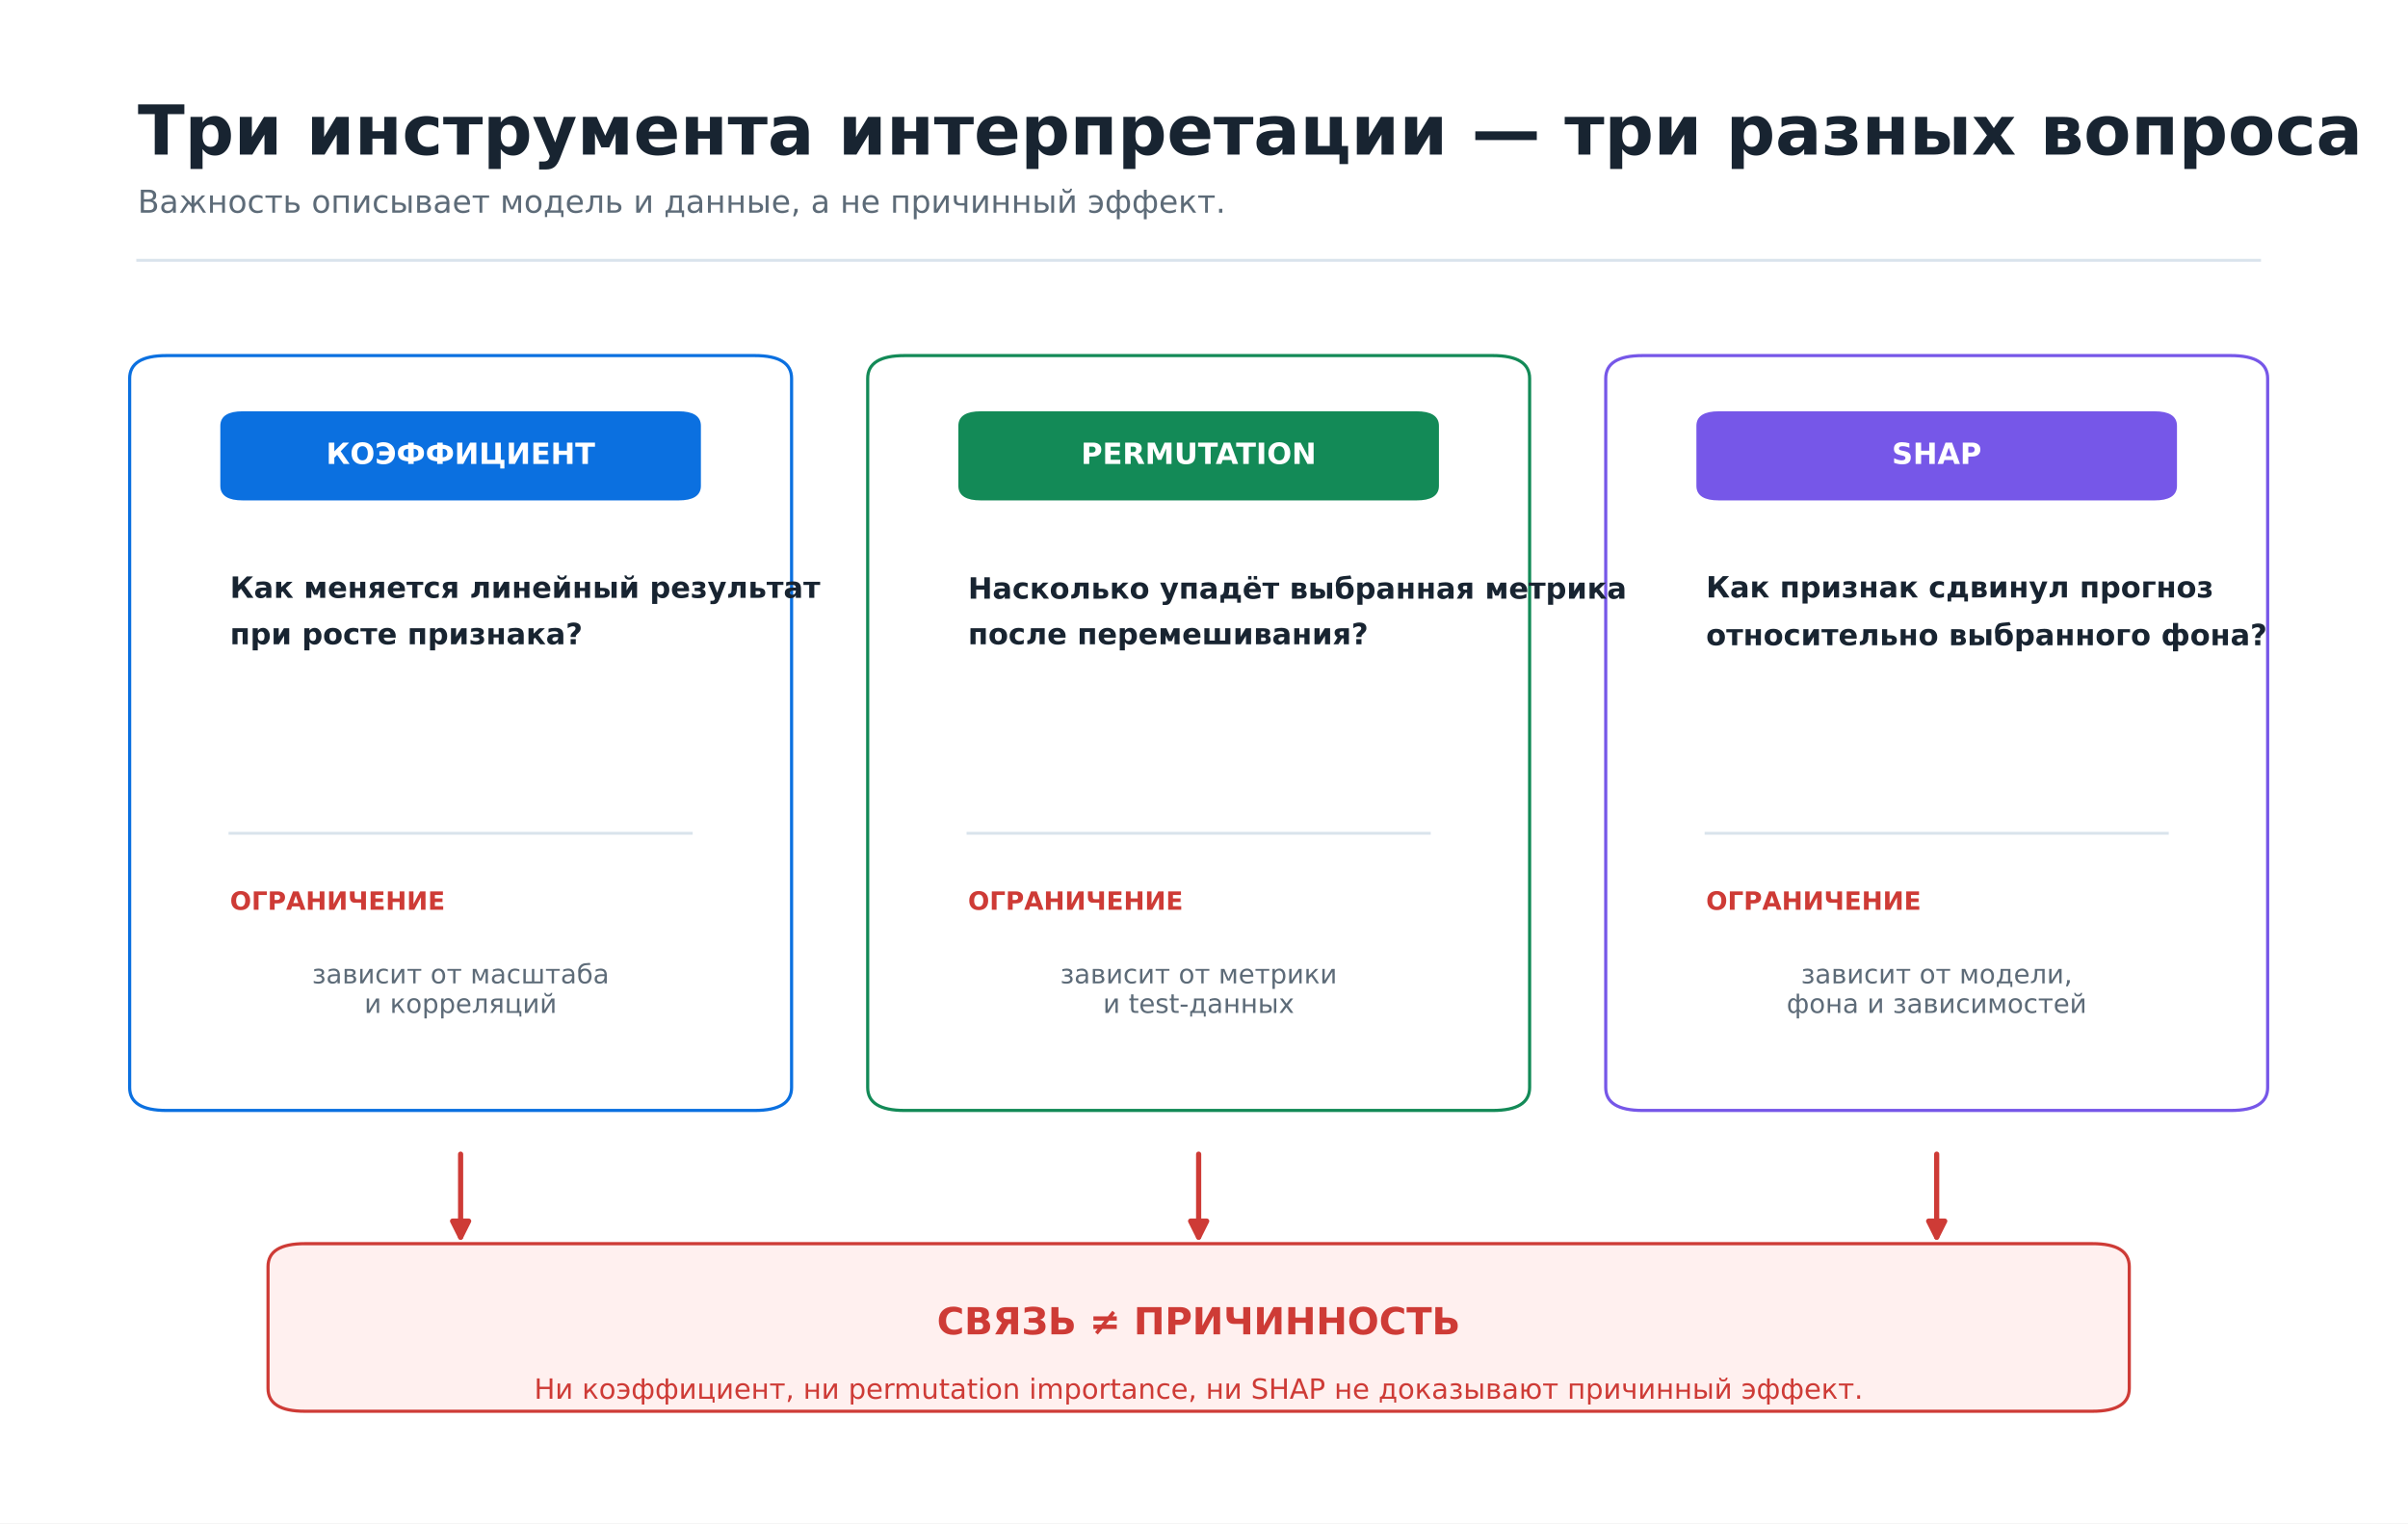
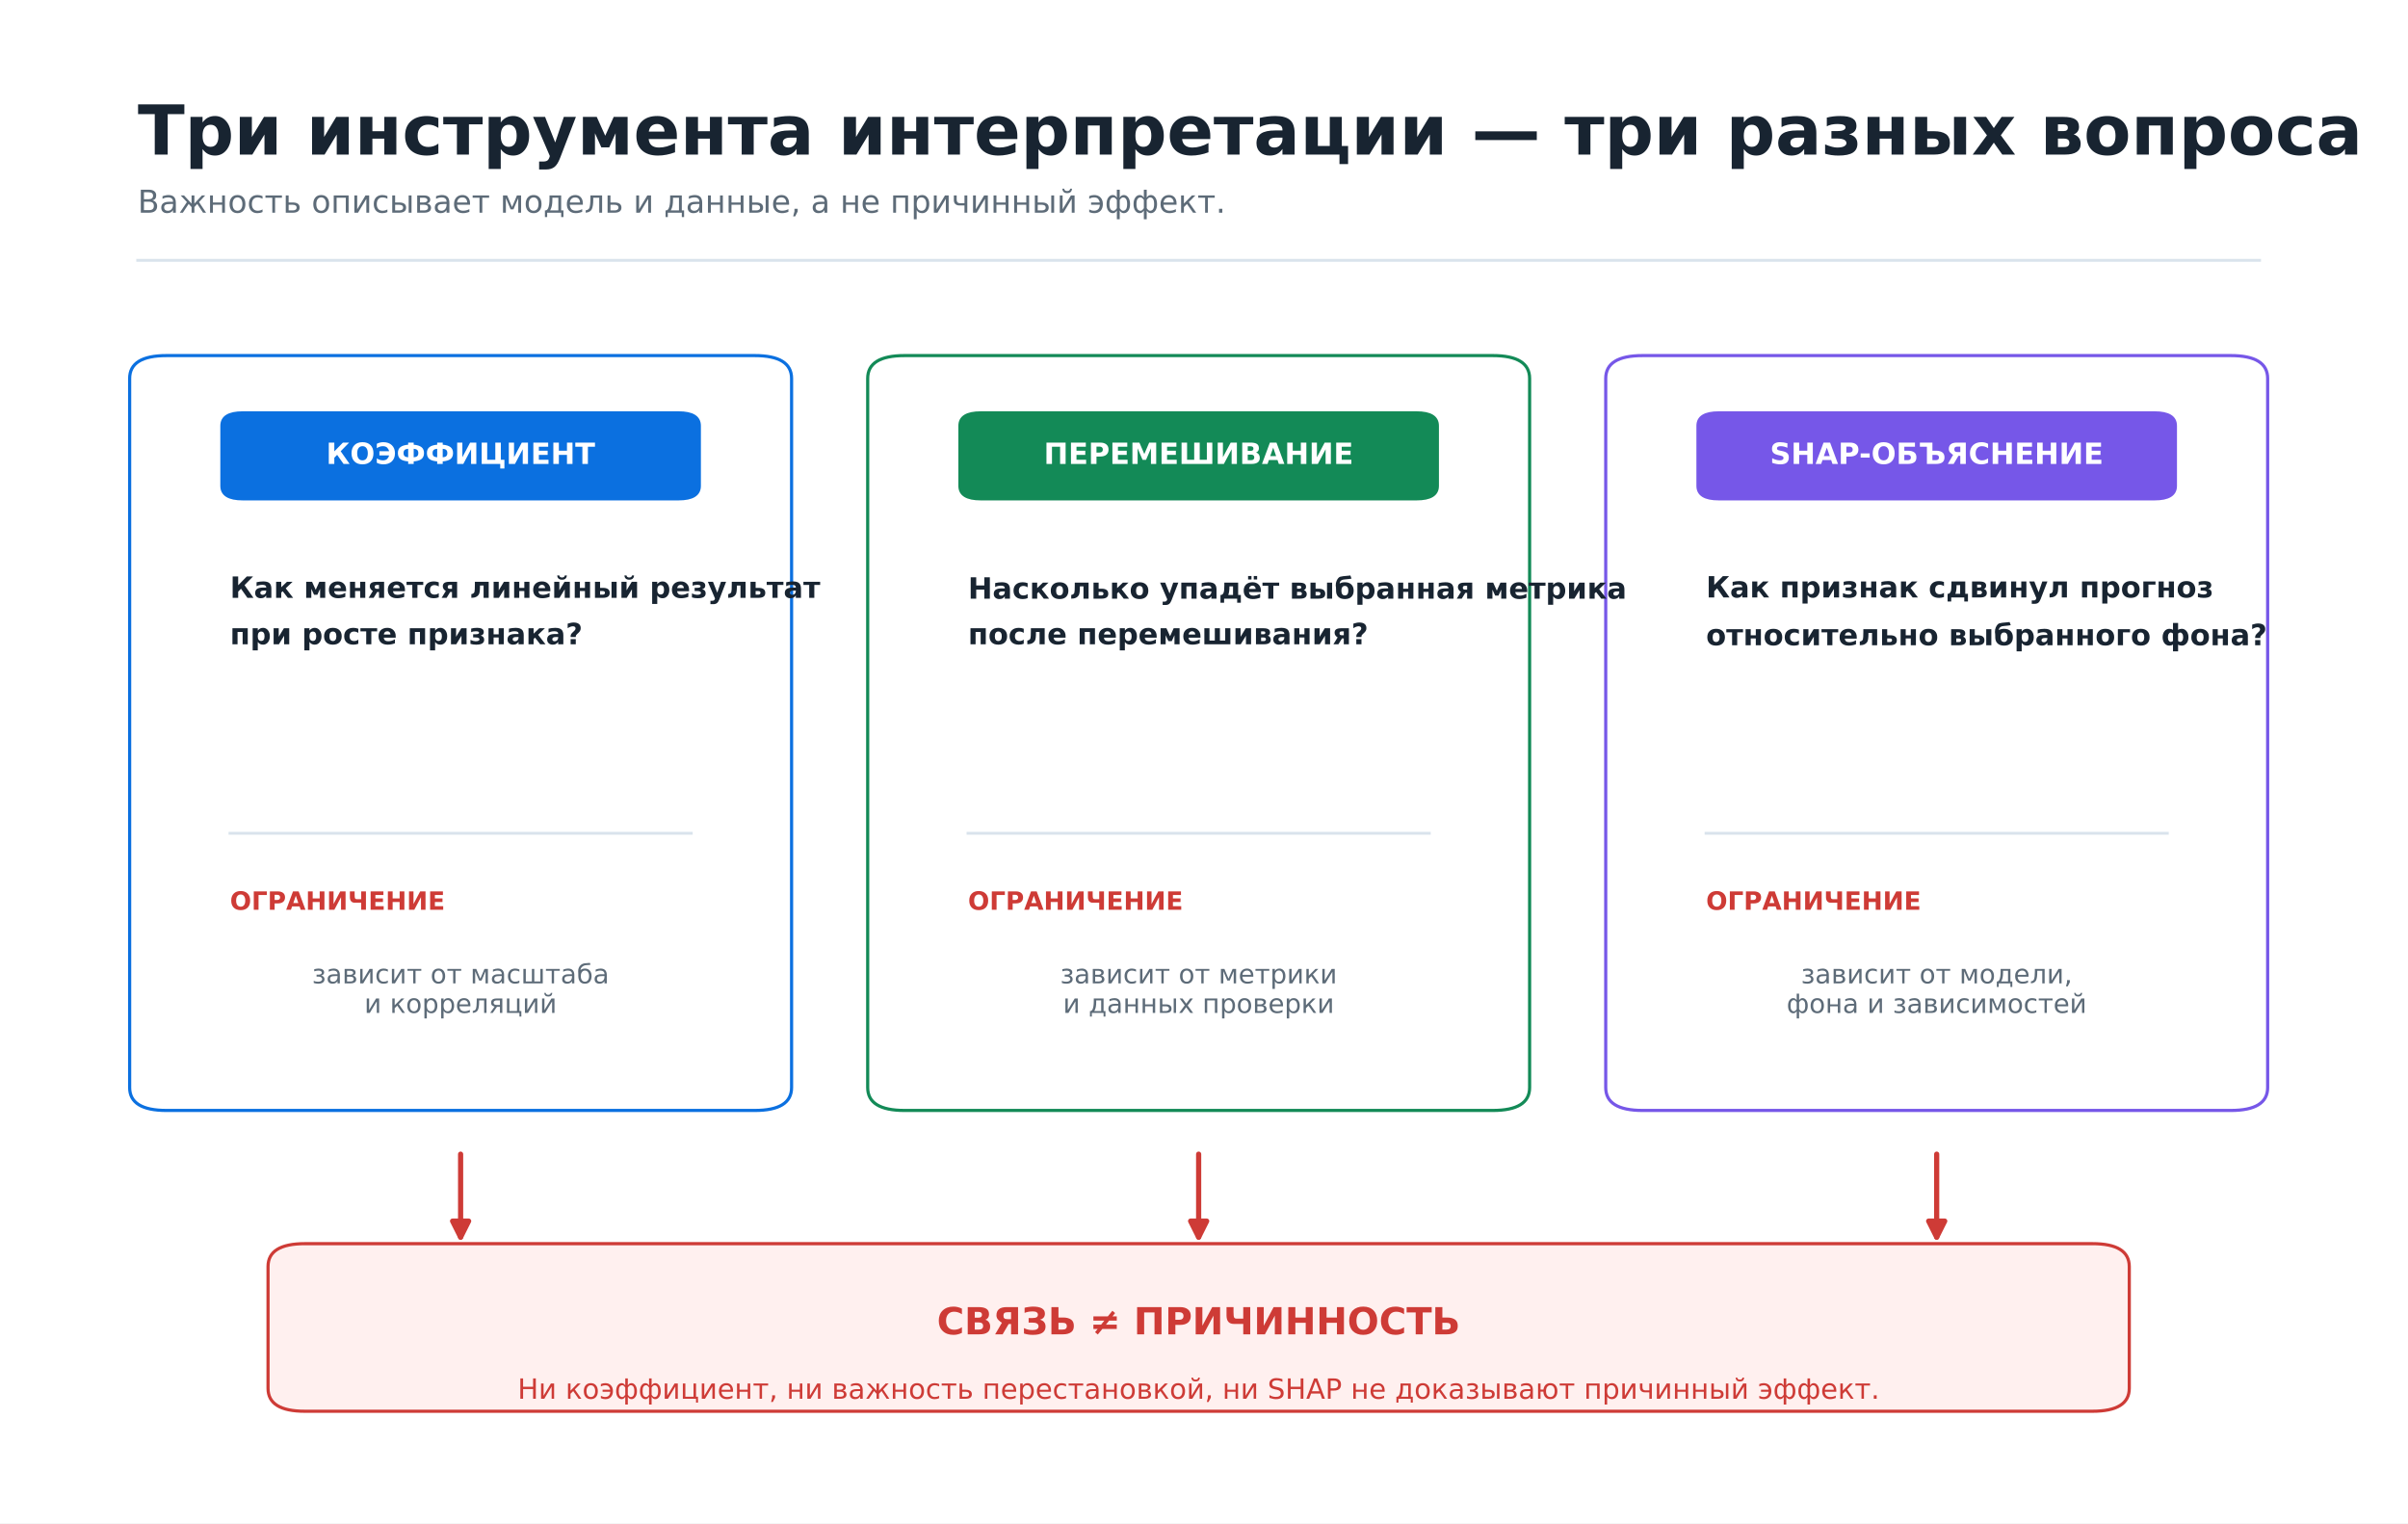
<svg xmlns="http://www.w3.org/2000/svg" width="838.927pt" height="530.64pt" viewBox="0 0 838.927 530.64" version="1.1">
  <defs>
    <style type="text/css">*{stroke-linejoin: round; stroke-linecap: butt}</style>
  </defs>
  <g id="figure_1">
    <g id="patch_1">
      <path d="M 0 530.64 L 838.927 530.64 L 838.927 0 L 0 0 z " style="fill: #ffffff" />
    </g>
    <g id="axes_1">
      <g id="patch_2">
        <path d="M 58.025 123.865 L 262.922 123.865 Q 275.779 123.865 275.779 131.848 L 275.779 378.833 Q 275.779 386.817 262.922 386.817 L 58.025 386.817 Q 45.168 386.817 45.168 378.833 L 45.168 131.848 Q 45.168 123.865 58.025 123.865 z " clip-path="url(#p8c755e3773)" style="fill: #ffffff; stroke: #0b70e0; stroke-width: 1.1; stroke-linejoin: miter" />
      </g>
      <g id="patch_3">
        <path d="M 84.541 143.823 L 236.406 143.823 Q 243.638 143.823 243.638 148.314 L 243.638 169.27 Q 243.638 173.761 236.406 173.761 L 84.541 173.761 Q 77.309 173.761 77.309 169.27 L 77.309 148.314 Q 77.309 143.823 84.541 143.823 z " clip-path="url(#p8c755e3773)" style="fill: #0b70e0; stroke: #0b70e0; stroke-width: 1.1; stroke-linejoin: miter" />
      </g>
      <g id="patch_4">
        <path d="M 315.151 123.865 L 520.049 123.865 Q 532.905 123.865 532.905 131.848 L 532.905 378.833 Q 532.905 386.817 520.049 386.817 L 315.151 386.817 Q 302.295 386.817 302.295 378.833 L 302.295 131.848 Q 302.295 123.865 315.151 123.865 z " clip-path="url(#p8c755e3773)" style="fill: #ffffff; stroke: #138a57; stroke-width: 1.1; stroke-linejoin: miter" />
      </g>
      <g id="patch_5">
        <path d="M 341.667 143.823 L 493.533 143.823 Q 500.764 143.823 500.764 148.314 L 500.764 169.27 Q 500.764 173.761 493.533 173.761 L 341.667 173.761 Q 334.436 173.761 334.436 169.27 L 334.436 148.314 Q 334.436 143.823 341.667 143.823 z " clip-path="url(#p8c755e3773)" style="fill: #138a57; stroke: #138a57; stroke-width: 1.1; stroke-linejoin: miter" />
      </g>
      <g id="patch_6">
        <path d="M 572.278 123.865 L 777.175 123.865 Q 790.032 123.865 790.032 131.848 L 790.032 378.833 Q 790.032 386.817 777.175 386.817 L 572.278 386.817 Q 559.421 386.817 559.421 378.833 L 559.421 131.848 Q 559.421 123.865 572.278 123.865 z " clip-path="url(#p8c755e3773)" style="fill: #ffffff; stroke: #7657e8; stroke-width: 1.1; stroke-linejoin: miter" />
      </g>
      <g id="patch_7">
        <path d="M 598.794 143.823 L 750.659 143.823 Q 757.891 143.823 757.891 148.314 L 757.891 169.27 Q 757.891 173.761 750.659 173.761 L 598.794 173.761 Q 591.562 173.761 591.562 169.27 L 591.562 148.314 Q 591.562 143.823 598.794 143.823 z " clip-path="url(#p8c755e3773)" style="fill: #7657e8; stroke: #7657e8; stroke-width: 1.1; stroke-linejoin: miter" />
      </g>
      <g id="patch_8">
        <path d="M 160.474 402.039 Q 160.474 417.504 160.474 430.956 " clip-path="url(#p8c755e3773)" style="fill: none; stroke: #ce3b36; stroke-width: 1.8; stroke-linecap: round" />
        <path d="M 163.274 425.356 L 160.474 430.956 L 157.674 425.356 z " clip-path="url(#p8c755e3773)" style="fill: #ce3b36; stroke: #ce3b36; stroke-width: 1.8; stroke-linecap: round" />
      </g>
      <g id="patch_9">
        <path d="M 417.6 402.039 Q 417.6 417.504 417.6 430.956 " clip-path="url(#p8c755e3773)" style="fill: none; stroke: #ce3b36; stroke-width: 1.8; stroke-linecap: round" />
        <path d="M 420.4 425.356 L 417.6 430.956 L 414.8 425.356 z " clip-path="url(#p8c755e3773)" style="fill: #ce3b36; stroke: #ce3b36; stroke-width: 1.8; stroke-linecap: round" />
      </g>
      <g id="patch_10">
        <path d="M 674.726 402.039 Q 674.726 417.504 674.726 430.956 " clip-path="url(#p8c755e3773)" style="fill: none; stroke: #ce3b36; stroke-width: 1.8; stroke-linecap: round" />
        <path d="M 677.526 425.356 L 674.726 430.956 L 671.926 425.356 z " clip-path="url(#p8c755e3773)" style="fill: #ce3b36; stroke: #ce3b36; stroke-width: 1.8; stroke-linecap: round" />
      </g>
      <g id="patch_11">
        <path d="M 106.236 433.22 L 728.964 433.22 Q 741.82 433.22 741.82 441.203 L 741.82 483.615 Q 741.82 491.598 728.964 491.598 L 106.236 491.598 Q 93.38 491.598 93.38 483.615 L 93.38 441.203 Q 93.38 433.22 106.236 433.22 z " clip-path="url(#p8c755e3773)" style="fill: #fff0ef; stroke: #ce3b36; stroke-width: 1.1; stroke-linejoin: miter" />
      </g>
      <g id="line2d_1">
        <path d="M 47.981 90.684 L 787.219 90.684 " clip-path="url(#p8c755e3773)" style="fill: none; stroke: #d9e3ec; stroke-linecap: square" />
      </g>
      <g id="line2d_2">
        <path d="M 80.122 290.268 L 240.826 290.268 " clip-path="url(#p8c755e3773)" style="fill: none; stroke: #d9e3ec; stroke-linecap: square" />
      </g>
      <g id="line2d_3">
        <path d="M 337.248 290.268 L 497.952 290.268 " clip-path="url(#p8c755e3773)" style="fill: none; stroke: #d9e3ec; stroke-linecap: square" />
      </g>
      <g id="line2d_4">
        <path d="M 594.374 290.268 L 755.078 290.268 " clip-path="url(#p8c755e3773)" style="fill: none; stroke: #d9e3ec; stroke-linecap: square" />
      </g>
      <g id="text_1">
        <text style="font-weight: 700; font-size: 24px; font-family: 'DejaVu Sans'; text-anchor: start; fill: #182431" x="47.981" y="53.847" transform="rotate(-0 47.9808 53.84715)">Три инструмента интерпретации — три разных вопроса</text>
      </g>
      <g id="text_2">
        <text style="font-size: 11px; font-family: 'DejaVu Sans'; text-anchor: start; fill: #5d6b78" x="47.981" y="74.094" transform="rotate(-0 47.9808 74.09428)">Важность описывает модель и данные, а не причинный эффект.</text>
      </g>
      <g id="text_3">
        <text style="font-weight: 700; font-size: 10.2px; font-family: 'DejaVu Sans'; text-anchor: middle; fill: #ffffff" x="160.474" y="161.607" transform="rotate(-0 160.4736 161.6066)">КОЭФФИЦИЕНТ</text>
      </g>
      <g id="text_4">
        <text style="font-weight: 700; font-size: 10.2px; font-family: 'DejaVu Sans'; text-anchor: start; fill: #182431" x="80.122" y="208.25" transform="rotate(-0 80.1216 208.2502)">Как меняется линейный результат</text>
      </g>
      <g id="text_5">
        <text style="font-weight: 700; font-size: 10.2px; font-family: 'DejaVu Sans'; text-anchor: start; fill: #182431" x="80.122" y="224.422" transform="rotate(-0 80.1216 224.4218)">при росте признака?</text>
      </g>
      <g id="text_6">
        <text style="font-weight: 700; font-size: 8.8px; font-family: 'DejaVu Sans'; text-anchor: start; fill: #ce3b36" x="80.122" y="316.913" transform="rotate(-0 80.1216 316.913)">ОГРАНИЧЕНИЕ</text>
      </g>
      <g id="text_7">
        <text style="font-size: 9.2px; font-family: 'DejaVu Sans'; fill: #5d6b78" transform="translate(108.7107 342.5412)">зависит от масштаба</text>
        <text style="font-size: 9.2px; font-family: 'DejaVu Sans'; fill: #5d6b78" transform="translate(126.941 352.8432)">и корреляций</text>
      </g>
      <g id="text_8">
-         <text style="font-weight: 700; font-size: 10.2px; font-family: 'DejaVu Sans'; text-anchor: middle; fill: #ffffff" x="417.6" y="161.607" transform="rotate(-0 417.6 161.6066)">PERMUTATION</text>
+         <text style="font-weight: 700; font-size: 10.2px; font-family: 'DejaVu Sans'; text-anchor: middle; fill: #ffffff" x="417.6" y="161.607" transform="rotate(-0 417.6 161.6066)">ПЕРЕМЕШИВАНИЕ</text>
      </g>
      <g id="text_9">
        <text style="font-weight: 700; font-size: 10.2px; font-family: 'DejaVu Sans'; text-anchor: start; fill: #182431" x="337.248" y="208.539" transform="rotate(-0 337.248 208.5387)">Насколько упадёт выбранная метрика</text>
      </g>
      <g id="text_10">
        <text style="font-weight: 700; font-size: 10.2px; font-family: 'DejaVu Sans'; text-anchor: start; fill: #182431" x="337.248" y="224.422" transform="rotate(-0 337.248 224.4218)">после перемешивания?</text>
      </g>
      <g id="text_11">
        <text style="font-weight: 700; font-size: 8.8px; font-family: 'DejaVu Sans'; text-anchor: start; fill: #ce3b36" x="337.248" y="316.913" transform="rotate(-0 337.248 316.913)">ОГРАНИЧЕНИЕ</text>
      </g>
      <g id="text_12">
        <text style="font-size: 9.2px; font-family: 'DejaVu Sans'; fill: #5d6b78" transform="translate(369.3611 342.5412)">зависит от метрики</text>
-         <text style="font-size: 9.2px; font-family: 'DejaVu Sans'; fill: #5d6b78" transform="translate(384.2874 352.8432)">и test-данных</text>
+         <text style="font-size: 9.2px; font-family: 'DejaVu Sans'; fill: #5d6b78" transform="translate(370.3465 352.8432)">и данных проверки</text>
      </g>
      <g id="text_13">
-         <text style="font-weight: 700; font-size: 10.2px; font-family: 'DejaVu Sans'; text-anchor: middle; fill: #ffffff" x="674.726" y="161.607" transform="rotate(-0 674.7264 161.6066)">SHAP</text>
+         <text style="font-weight: 700; font-size: 10.2px; font-family: 'DejaVu Sans'; text-anchor: middle; fill: #ffffff" x="674.726" y="161.607" transform="rotate(-0 674.7264 161.6066)">SHAP-ОБЪЯСНЕНИЕ</text>
      </g>
      <g id="text_14">
        <text style="font-weight: 700; font-size: 10.2px; font-family: 'DejaVu Sans'; text-anchor: start; fill: #182431" x="594.374" y="208.126" transform="rotate(-0 594.3744 208.1259)">Как признак сдвинул прогноз</text>
      </g>
      <g id="text_15">
        <text style="font-weight: 700; font-size: 10.2px; font-family: 'DejaVu Sans'; text-anchor: start; fill: #182431" x="594.374" y="224.755" transform="rotate(-0 594.3744 224.7549)">относительно выбранного фона?</text>
      </g>
      <g id="text_16">
        <text style="font-weight: 700; font-size: 8.8px; font-family: 'DejaVu Sans'; text-anchor: start; fill: #ce3b36" x="594.374" y="316.913" transform="rotate(-0 594.3744 316.913)">ОГРАНИЧЕНИЕ</text>
      </g>
      <g id="text_17">
        <text style="font-size: 9.2px; font-family: 'DejaVu Sans'; fill: #5d6b78" transform="translate(627.4578 342.5412)">зависит от модели,</text>
        <text style="font-size: 9.2px; font-family: 'DejaVu Sans'; fill: #5d6b78" transform="translate(622.4424 352.8432)">фона и зависимостей</text>
      </g>
      <g id="text_18">
        <text style="font-weight: 700; font-size: 13px; font-family: 'DejaVu Sans'; text-anchor: middle; fill: #ce3b36" x="417.6" y="464.803" transform="rotate(-0 417.6 464.8028)">СВЯЗЬ ≠ ПРИЧИННОСТЬ</text>
      </g>
      <g id="text_19">
-         <text style="font-size: 9.7px; font-family: 'DejaVu Sans'; text-anchor: middle; fill: #ce3b36" x="417.6" y="487.243" transform="rotate(-0 417.6 487.2433)">Ни коэффициент, ни permutation importance, ни SHAP не доказывают причинный эффект.</text>
+         <text style="font-size: 9.7px; font-family: 'DejaVu Sans'; text-anchor: middle; fill: #ce3b36" x="417.6" y="487.243" transform="rotate(-0 417.6 487.2433)">Ни коэффициент, ни важность перестановкой, ни SHAP не доказывают причинный эффект.</text>
      </g>
    </g>
  </g>
  <defs>
    <clipPath id="p8c755e3773">
      <rect x="15.84" y="15.84" width="803.52" height="498.96" />
    </clipPath>
  </defs>
</svg>
